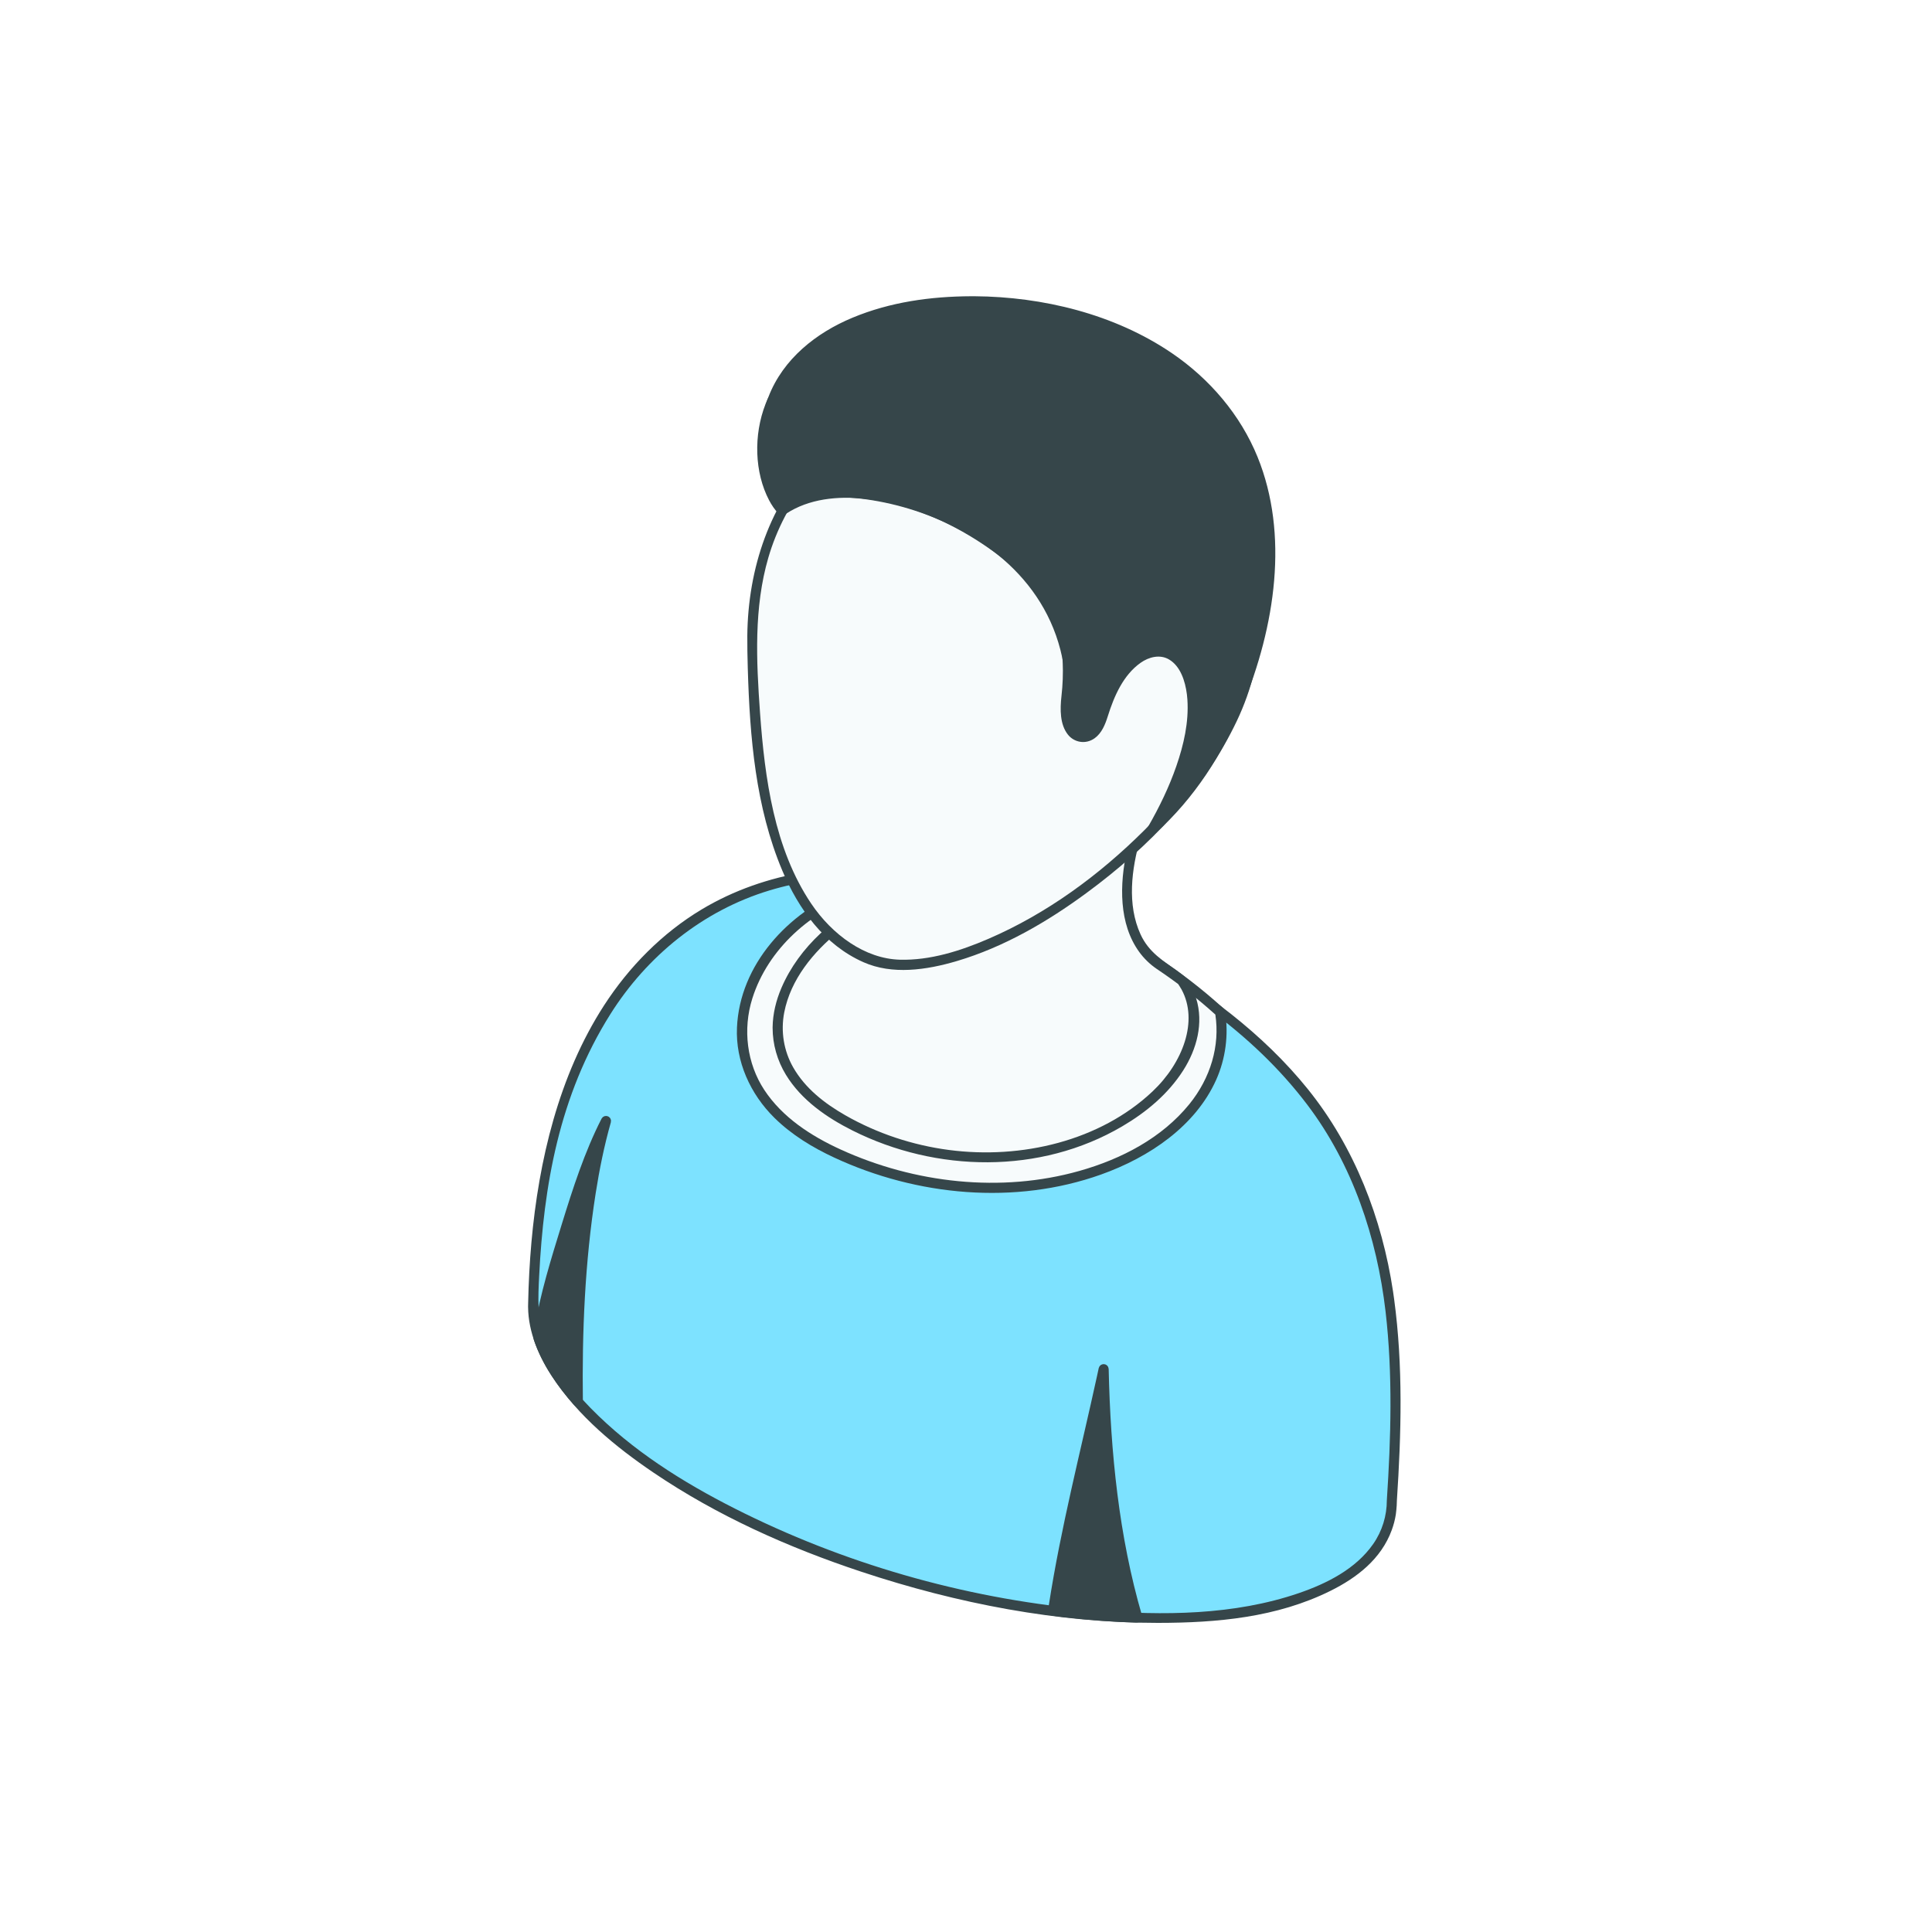
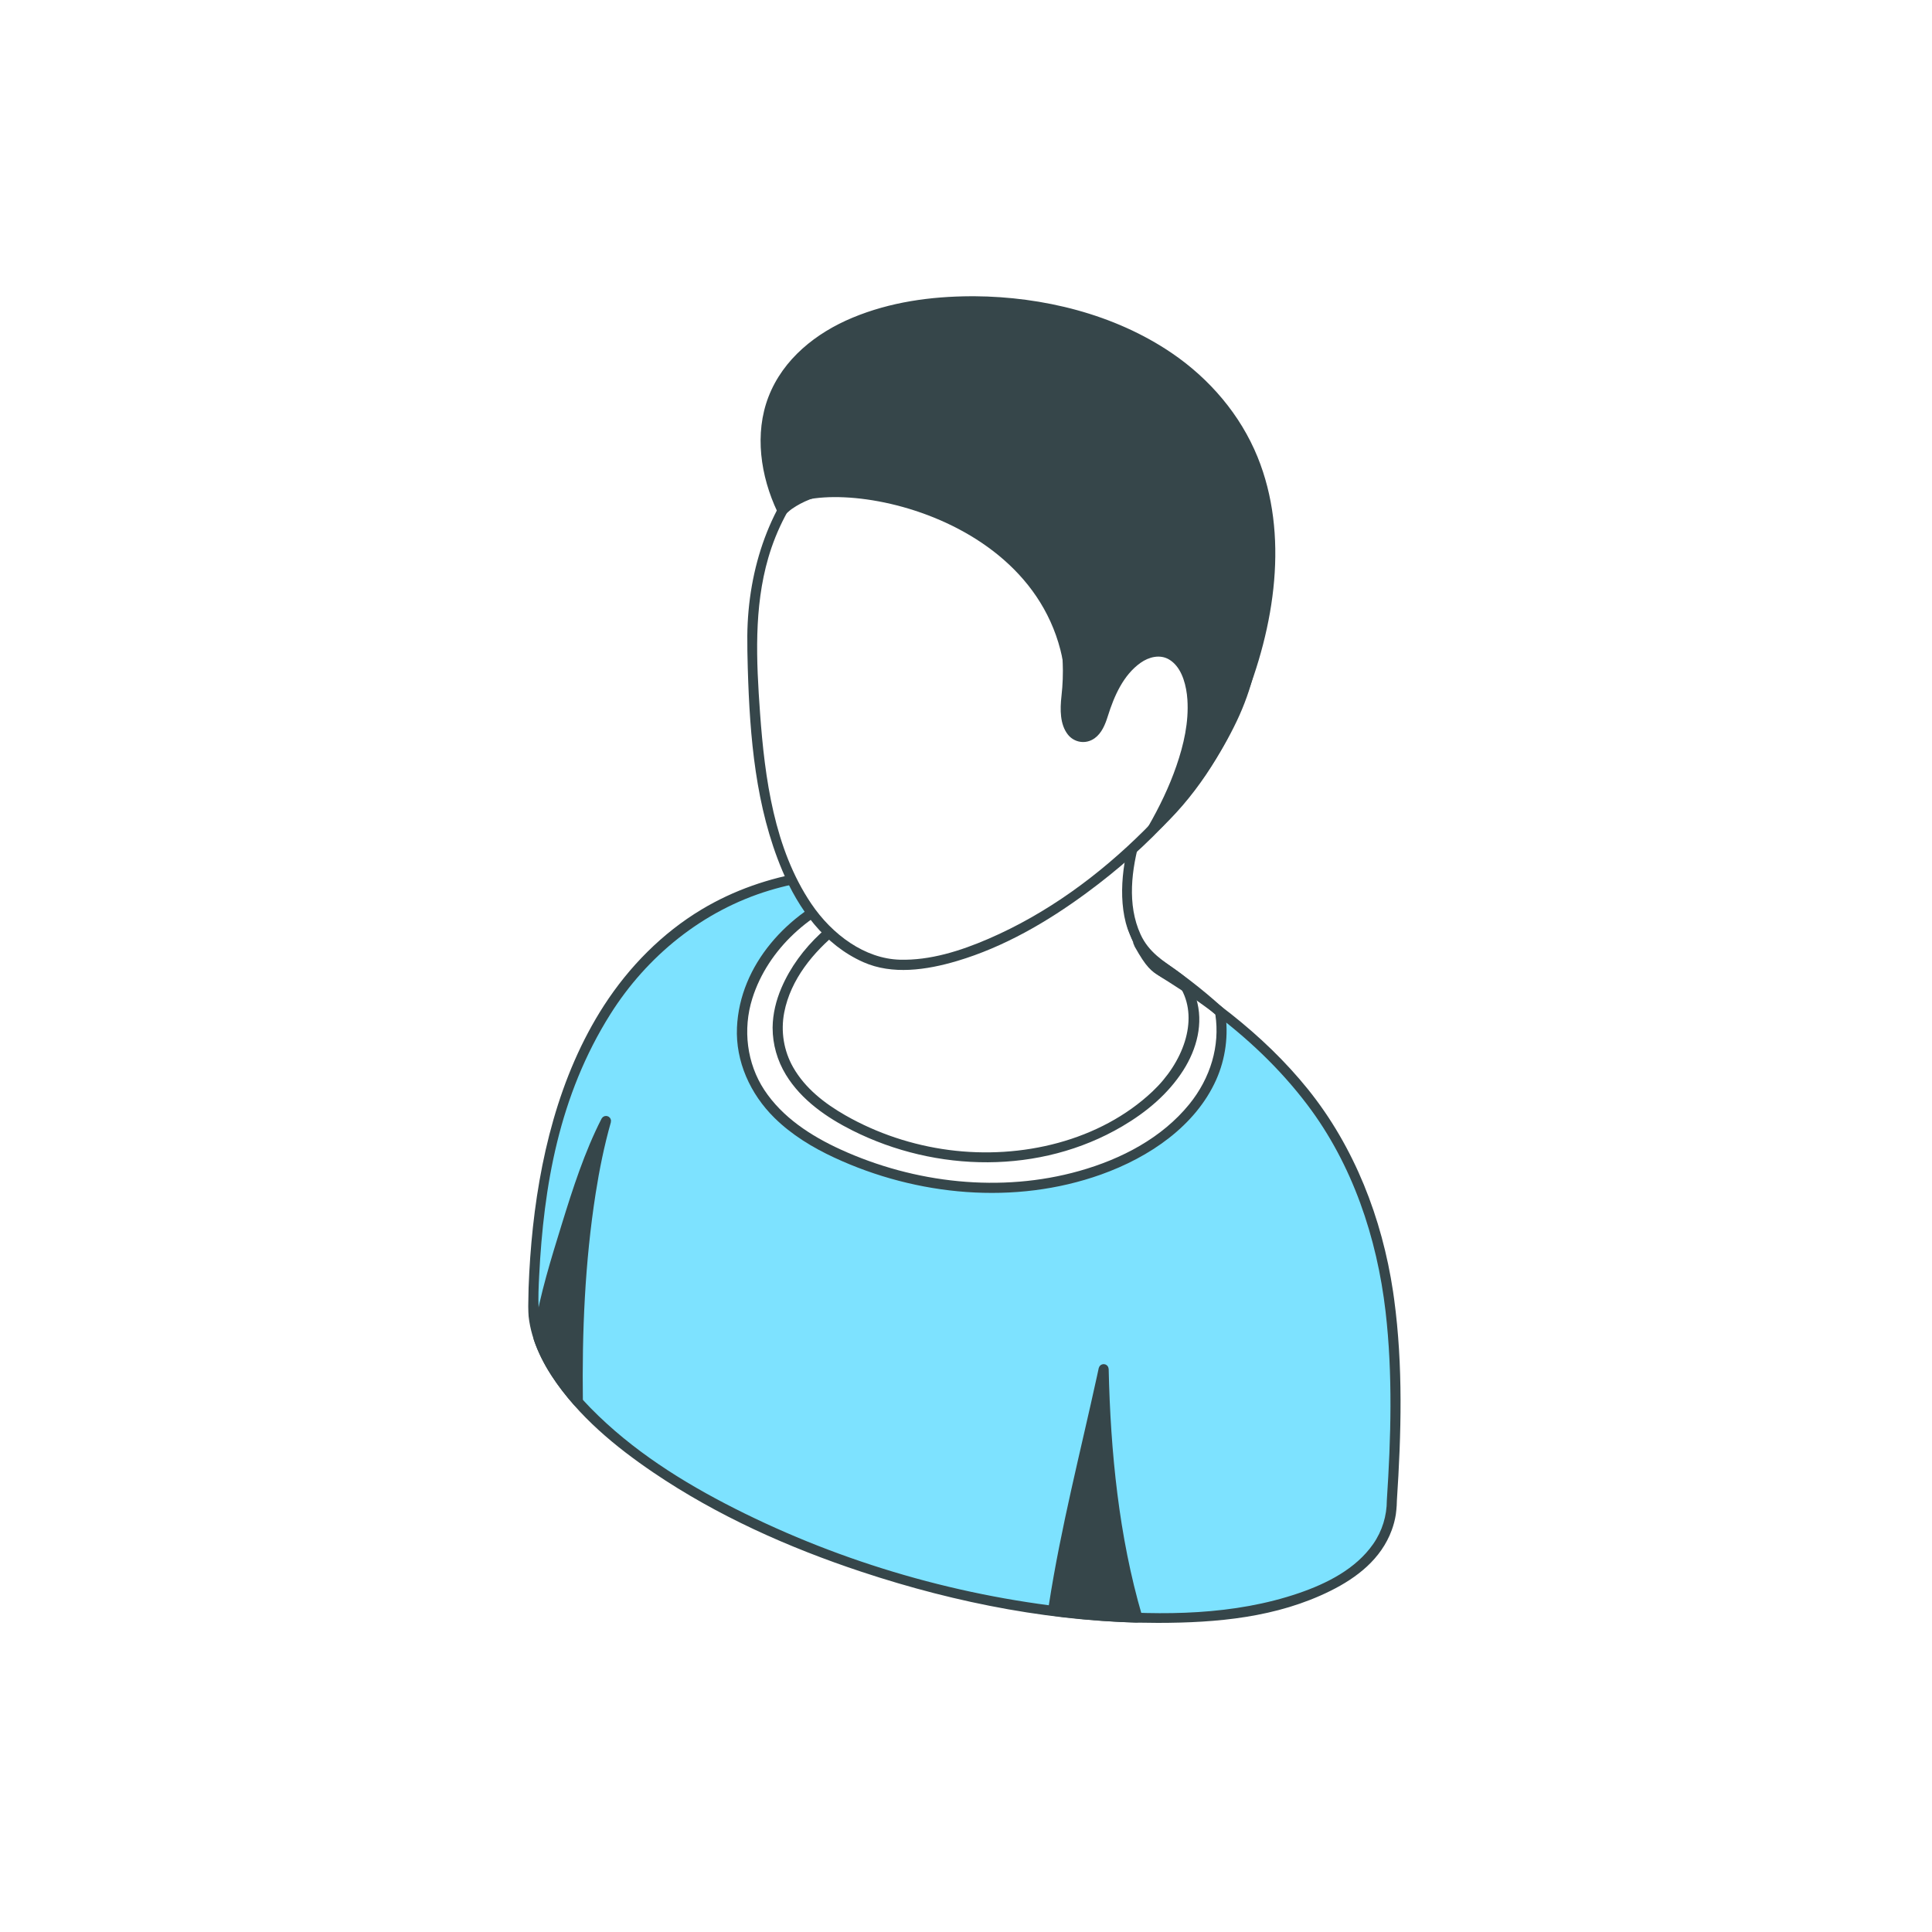
<svg xmlns="http://www.w3.org/2000/svg" width="150" height="150" viewBox="0 0 150 150" fill="none">
-   <path fill-rule="evenodd" clip-rule="evenodd" d="M108.063 116.503C109.42 96.017 106.472 83.259 84.258 72.179C63.727 61.939 42.065 68.374 41.395 101.191C41.392 101.269 41.39 101.347 41.39 101.425V101.434C41.39 106.42 47.043 112.568 57.293 117.68C72.975 125.501 93.519 127.955 103.142 123.156C106.061 121.7 107.642 119.743 107.989 117.504H107.989L107.989 117.502C108.04 117.175 108.064 116.842 108.063 116.503Z" fill="#7DE2FF" />
-   <path fill-rule="evenodd" clip-rule="evenodd" d="M41.001 101.495C41.021 103.443 41.845 105.327 42.896 106.918C44.907 109.965 47.795 112.338 50.732 114.329C55.684 117.685 61.207 120.151 66.897 122.037C74.336 124.502 82.121 126.005 89.899 126C94.477 125.997 99.13 125.588 103.316 123.504C105.341 122.496 107.232 121.048 108.057 118.79C108.2 118.401 108.306 117.999 108.37 117.59C108.37 117.59 108.453 117.005 108.453 116.516C108.796 111.311 108.942 106.05 108.24 100.865C108.205 100.606 108.157 100.279 108.157 100.279C107.303 94.589 105.158 89.057 101.559 84.583C98.057 80.229 93.441 76.839 88.628 74.073C83.203 70.956 77.506 68.437 71.139 67.599C65.455 66.851 59.468 67.615 54.476 70.608C51.407 72.449 48.837 75.064 46.9 78.056C43.378 83.501 41.827 90.118 41.26 96.449C41.12 98.022 41.038 99.601 41.005 101.18C41.001 101.292 41 101.436 41 101.436C41.001 101.456 41.001 101.476 41.001 101.495ZM67.045 68.101C73.278 68.113 79.487 70.161 84.98 72.981C91.207 76.175 97.175 80.055 101.512 85.79C104.998 90.4 106.908 96.073 107.577 101.844C108.139 106.694 107.993 111.645 107.673 116.49C107.673 117.679 107.317 118.87 106.612 119.879C105.257 121.819 103.011 122.947 100.829 123.694C95.824 125.406 90.302 125.451 85.025 125.016C75.611 124.241 66.279 121.661 57.833 117.513C53.734 115.5 49.769 113.104 46.491 109.951C44.731 108.257 43.112 106.343 42.265 103.996C41.701 102.436 41.774 100.744 41.861 99.04C42.214 92.105 43.386 85.095 47.392 78.734C50.22 74.246 54.551 70.697 59.753 69.129C62.11 68.418 64.59 68.101 67.045 68.101Z" fill="#36464A" />
-   <path fill-rule="evenodd" clip-rule="evenodd" d="M94.723 78.575C91.823 75.93 88.474 73.682 84.694 71.885C79.658 69.488 73.162 68.31 66.742 69.064C58.054 71.794 52.465 83.525 64.572 89.351C79.681 96.621 96.478 88.983 94.723 78.575Z" fill="#F7FBFC" />
-   <path fill-rule="evenodd" clip-rule="evenodd" d="M70.575 68.449C69.332 68.453 68.096 68.52 66.848 68.66C66.844 68.661 66.701 68.677 66.697 68.678C66.672 68.683 66.647 68.688 66.624 68.694C66.606 68.698 66.072 68.872 65.643 69.044C61.173 70.833 57.428 74.909 57.218 79.784C57.104 82.396 58.242 84.936 60.135 86.798C61.463 88.105 63.081 89.09 64.762 89.871C71.194 92.863 78.802 93.572 85.476 91.193C89.249 89.848 92.812 87.422 94.419 83.847C95.157 82.205 95.4 80.334 95.118 78.574L95.066 78.39C95.039 78.356 95.015 78.32 94.986 78.288C94.984 78.286 94.851 78.165 94.849 78.164C91.772 75.385 88.232 73.063 84.44 71.337C80.222 69.417 75.517 68.486 70.878 68.45C70.777 68.449 70.676 68.449 70.575 68.449ZM70.725 69.228C75.711 69.245 80.694 70.333 85.137 72.531C88.459 74.176 91.563 76.251 94.325 78.74L94.36 78.771C94.723 81.19 93.999 83.686 92.33 85.739C90.211 88.343 87.093 89.982 83.794 90.913C77.722 92.625 71.018 91.873 65.267 89.247C62.955 88.191 60.742 86.75 59.34 84.623C57.992 82.575 57.651 79.926 58.413 77.511C59.625 73.668 63.002 70.673 66.809 69.451L66.824 69.446C68.118 69.296 69.426 69.226 70.725 69.228Z" fill="#36464A" />
-   <path fill-rule="evenodd" clip-rule="evenodd" d="M88.305 125.589C86.43 119.202 85.826 112.76 85.687 106.298C84.237 113.034 82.623 119.278 81.758 125.06C84.004 125.351 86.199 125.529 88.305 125.589ZM44.865 108.825C44.784 102.828 45.13 93.757 47.052 87.028C44.58 91.85 41.604 103.265 41.823 103.915C42.357 105.499 43.38 107.155 44.865 108.825Z" fill="#36464A" />
+   <path fill-rule="evenodd" clip-rule="evenodd" d="M94.579 78.445C107.404 88.169 109.173 99.753 108.063 116.503C108.064 116.842 108.04 117.175 107.989 117.502L107.989 117.504H107.989C107.642 119.743 106.061 121.7 103.142 123.156C93.519 127.955 72.975 125.501 57.293 117.68C47.043 112.568 41.39 106.42 41.39 101.434V101.425C41.39 101.347 41.392 101.269 41.395 101.191C41.809 80.906 50.244 70.701 61.475 68.283C61.934 69.247 62.45 70.118 63.026 70.894C56.759 75.243 54.316 84.416 64.572 89.351C79.681 96.621 96.478 88.983 94.723 78.575C94.675 78.532 94.627 78.488 94.579 78.445Z" fill="#7DE2FF" />
+   <path fill-rule="evenodd" clip-rule="evenodd" d="M88.305 125.589C86.43 119.202 85.826 112.76 85.687 106.298C84.237 113.034 82.623 119.278 81.758 125.06C84.004 125.351 86.199 125.529 88.305 125.589ZM44.865 108.825C44.783 102.828 45.13 93.757 47.052 87.028C44.58 91.85 41.604 103.265 41.823 103.915C42.357 105.499 43.38 107.155 44.865 108.825Z" fill="#36464A" />
  <path fill-rule="evenodd" clip-rule="evenodd" d="M85.49 105.961L85.371 106.069L85.306 106.216C85.261 106.425 85.215 106.635 85.17 106.845C83.878 112.765 82.368 118.578 81.435 124.593C81.406 124.78 81.371 124.964 81.38 125.155L81.447 125.294L81.562 125.396L81.708 125.445C83.865 125.724 86.053 125.91 88.195 125.975C88.512 125.984 88.772 125.796 88.658 125.405C86.875 119.301 86.22 112.74 86.077 106.289L86.04 106.133L85.944 106.004L85.803 105.926L85.643 105.911C85.592 105.928 85.541 105.945 85.49 105.961ZM85.407 109.495C85.667 114.757 86.334 120.023 87.757 125.095L87.782 125.182C87.398 125.168 87.014 125.15 86.631 125.128C85.159 125.045 83.689 124.907 82.227 124.727L82.204 124.724C82.957 119.816 84.14 114.981 85.24 110.12C85.287 109.915 85.333 109.71 85.379 109.504L85.402 109.401C85.404 109.432 85.405 109.463 85.407 109.495ZM46.952 86.652L46.806 86.725L46.704 86.852C45.378 89.454 44.473 92.274 43.612 95.062C42.782 97.751 41.936 100.465 41.486 103.208C41.448 103.443 41.404 103.683 41.426 103.915C41.426 103.915 41.437 103.986 41.452 104.034C41.465 104.075 41.465 104.075 41.479 104.116C42.119 105.952 43.249 107.586 44.537 109.043L44.698 109.177L44.85 109.214L45.004 109.188L45.137 109.103L45.224 108.974L45.254 108.82C45.184 103.423 45.41 98.011 46.245 92.666C46.536 90.803 46.915 88.938 47.427 87.133L47.438 86.971L47.38 86.819L47.266 86.703L47.115 86.644C47.06 86.646 47.006 86.649 46.952 86.652ZM45.666 91.393C44.724 96.754 44.447 102.159 44.465 107.667V107.748C43.525 106.569 42.712 105.284 42.217 103.862C42.217 103.862 42.258 103.287 42.34 102.877C43.121 98.923 44.33 95.054 45.674 91.332C45.674 91.332 45.671 91.367 45.666 91.393ZM42.202 103.829C42.202 103.829 42.202 103.828 42.202 103.829V103.829Z" fill="#36464A" />
-   <path fill-rule="evenodd" clip-rule="evenodd" d="M81.12 70.47C78.395 69.587 75.407 69.03 72.331 68.88C64.903 69.031 52.906 80.953 66.691 87.586C81.483 94.704 96.733 83.47 91.778 76.142L91.771 76.136C91.391 75.856 91.013 75.584 90.636 75.319C90.426 75.174 90.213 75.029 89.999 74.885C87.141 72.91 87.088 68.687 88.169 64.944L81.12 70.47Z" fill="#F7FBFC" />
-   <path fill-rule="evenodd" clip-rule="evenodd" d="M88.074 64.567L87.928 64.638L81.042 70.037C78.327 69.18 75.491 68.67 72.641 68.506C71.086 68.418 69.532 68.902 68.088 69.561C64.894 71.018 62.044 73.494 60.67 76.7C60.256 77.665 59.999 78.706 59.986 79.752V79.803C59.986 81.077 60.344 82.342 61.019 83.447C62.221 85.416 64.197 86.775 66.197 87.777C72.685 91.031 80.753 91.198 87.13 87.448C88.994 86.352 90.687 84.95 91.867 83.102C92.915 81.461 93.464 79.437 92.869 77.51C92.698 76.955 92.438 76.43 92.116 75.947C92.116 75.947 91.765 75.648 91.431 75.406C90.329 74.612 89.193 73.942 88.554 72.548C87.49 70.227 87.851 67.486 88.531 65.095L88.555 64.889L88.499 64.737L88.387 64.621L88.236 64.56C88.182 64.562 88.128 64.564 88.074 64.567ZM87.506 65.967C86.901 68.695 86.867 71.73 88.449 73.91C88.813 74.411 89.265 74.851 89.777 75.205C89.777 75.205 90.131 75.441 90.413 75.639C90.768 75.885 91.119 76.141 91.468 76.397C91.468 76.397 91.639 76.643 91.738 76.826C93.056 79.261 91.843 82.514 89.477 84.743C85.413 88.574 79.318 90.025 73.672 89.283C70.85 88.912 68.092 87.998 65.631 86.591C64.018 85.669 62.51 84.497 61.579 82.864C60.856 81.593 60.601 80.082 60.888 78.603C61.385 76.043 63.146 73.914 65.115 72.32C66.745 71.001 68.632 69.961 70.656 69.49C71.736 69.239 72.881 69.279 74.082 69.401C76.387 69.634 78.657 70.095 80.873 70.799L81 70.839L81.125 70.858C81.249 70.836 81.25 70.836 81.361 70.776L87.508 65.957C87.507 65.96 87.506 65.964 87.506 65.967Z" fill="#36464A" />
-   <path fill-rule="evenodd" clip-rule="evenodd" d="M79.458 30.208C68.222 29.689 58.307 36.272 58.41 49.833C58.509 62.625 60.914 71.361 67.058 74.286C74.866 78.004 94.537 64.223 97.11 51.622C99.354 40.627 90.694 30.727 79.458 30.208Z" fill="#F7FBFC" />
+   <mask id="mask0_324_87" style="mask-type:alpha" maskUnits="userSpaceOnUse" x="41" y="38" width="71" height="88">
+     <path fill-rule="evenodd" clip-rule="evenodd" d="M41 38H61.722C59.608 41.054 58.373 45.001 58.41 49.833C58.509 62.625 60.914 71.361 67.058 74.286C69.638 75.515 73.513 74.833 77.639 72.914L80.5 78H91.5C91.667 77.833 91.8 77.3 91 76.5C90.671 76.255 90.403 76.073 90.173 75.918C89.338 75.35 89.017 75.132 88.1 73.5L85.733 67.774C91.244 63.314 95.941 57.346 97.11 51.622C98.138 46.587 96.878 41.78 94.131 38H112V126H41V38Z" fill="#C4C4C4" />
+   </mask>
+   <g mask="url(#mask0_324_87)">
+     <path fill-rule="evenodd" clip-rule="evenodd" d="M41.001 101.495C41.021 103.443 41.845 105.327 42.896 106.918C44.907 109.965 47.795 112.338 50.732 114.329C55.684 117.685 61.207 120.151 66.897 122.037C74.336 124.502 82.121 126.005 89.899 126C94.477 125.997 99.13 125.588 103.316 123.504C105.341 122.496 107.232 121.048 108.057 118.791C108.2 118.401 108.306 117.999 108.37 117.59C108.37 117.59 108.453 117.005 108.453 116.516C108.796 111.311 108.942 106.05 108.24 100.865C108.205 100.606 108.157 100.279 108.157 100.279C107.303 94.589 105.158 89.057 101.559 84.583C98.057 80.23 93.441 76.839 88.628 74.073C83.203 70.957 77.506 68.437 71.139 67.599C65.455 66.851 59.468 67.615 54.476 70.608C51.407 72.449 48.837 75.064 46.9 78.056C43.378 83.501 41.827 90.118 41.26 96.449C41.12 98.022 41.038 99.601 41.005 101.181C41.001 101.293 41 101.436 41 101.436C41.001 101.456 41.001 101.476 41.001 101.495ZM67.045 68.101C73.278 68.113 79.487 70.161 84.98 72.981C91.207 76.175 97.175 80.055 101.512 85.79C104.998 90.4 106.908 96.073 107.577 101.844C108.139 106.694 107.993 111.645 107.673 116.49C107.673 117.68 107.317 118.87 106.612 119.879C105.257 121.819 103.011 122.947 100.829 123.694C95.824 125.406 90.302 125.451 85.025 125.016C75.611 124.241 66.279 121.661 57.833 117.513C53.734 115.5 49.769 113.104 46.491 109.951C44.731 108.257 43.112 106.343 42.265 103.996C41.701 102.436 41.774 100.744 41.861 99.04C42.214 92.105 43.386 85.095 47.392 78.734C50.22 74.246 54.551 70.697 59.753 69.129C62.11 68.418 64.59 68.101 67.045 68.101Z" fill="#36464A" />
+     <path fill-rule="evenodd" clip-rule="evenodd" d="M70.575 68.449C69.332 68.453 68.096 68.52 66.848 68.66C66.844 68.661 66.701 68.677 66.697 68.678C66.672 68.683 66.647 68.688 66.624 68.694C66.606 68.698 66.072 68.872 65.643 69.044C61.173 70.833 57.428 74.909 57.218 79.784C57.104 82.396 58.242 84.936 60.135 86.798C61.463 88.105 63.081 89.09 64.762 89.871C71.194 92.863 78.802 93.572 85.476 91.193C89.249 89.848 92.812 87.422 94.419 83.847C95.157 82.205 95.4 80.334 95.118 78.574L95.066 78.39C95.039 78.356 95.015 78.32 94.986 78.288C94.984 78.286 94.851 78.165 94.849 78.164C91.772 75.385 88.232 73.063 84.44 71.337C80.222 69.417 75.517 68.486 70.878 68.451C70.777 68.449 70.676 68.449 70.575 68.449ZM70.725 69.228C75.711 69.245 80.694 70.333 85.137 72.531C88.459 74.176 91.563 76.251 94.325 78.74L94.36 78.772C94.723 81.19 93.999 83.686 92.33 85.739C90.211 88.343 87.093 89.982 83.794 90.913C77.722 92.625 71.018 91.873 65.267 89.247C62.955 88.191 60.742 86.75 59.34 84.623C57.992 82.575 57.651 79.926 58.413 77.511C59.625 73.668 63.002 70.673 66.809 69.451L66.824 69.446C68.118 69.296 69.426 69.226 70.725 69.228Z" fill="#36464A" />
+     <path fill-rule="evenodd" clip-rule="evenodd" d="M88.074 64.567L87.928 64.638L81.042 70.037C78.327 69.18 75.491 68.67 72.641 68.506C71.086 68.418 69.532 68.902 68.088 69.561C64.894 71.018 62.044 73.494 60.67 76.7C60.256 77.665 59.999 78.706 59.986 79.753V79.803C59.986 81.077 60.344 82.342 61.019 83.447C62.221 85.416 64.197 86.775 66.197 87.777C72.685 91.031 80.753 91.198 87.13 87.448C88.994 86.352 90.687 84.95 91.867 83.102C92.915 81.461 93.464 79.437 92.869 77.51C92.698 76.955 92.438 76.43 92.116 75.947C92.116 75.947 91.765 75.648 91.431 75.407C90.329 74.612 89.193 73.943 88.554 72.548C87.49 70.227 87.851 67.486 88.531 65.095L88.555 64.889L88.499 64.737L88.387 64.621L88.236 64.56C88.182 64.562 88.128 64.564 88.074 64.567ZM87.506 65.967C86.901 68.695 86.867 71.73 88.449 73.91C88.813 74.411 89.265 74.851 89.777 75.205C89.777 75.205 90.131 75.441 90.413 75.639C90.768 75.885 91.119 76.141 91.468 76.397C91.468 76.397 91.639 76.643 91.738 76.826C93.056 79.261 91.843 82.514 89.477 84.743C85.413 88.574 79.318 90.025 73.672 89.283C70.85 88.912 68.092 87.998 65.631 86.591C64.018 85.669 62.51 84.497 61.579 82.864C60.856 81.593 60.601 80.082 60.888 78.603C61.385 76.043 63.146 73.914 65.115 72.32C66.745 71.001 68.632 69.961 70.656 69.49C71.736 69.239 72.881 69.279 74.082 69.401C76.387 69.634 78.657 70.095 80.873 70.799L81 70.839L81.125 70.858C81.249 70.836 81.25 70.836 81.361 70.776L87.508 65.957C87.507 65.96 87.506 65.964 87.506 65.967Z" fill="#36464A" />
+   </g>
  <path fill-rule="evenodd" clip-rule="evenodd" d="M78.146 29.791C72.716 29.815 67.229 31.576 63.398 35.391C59.785 38.988 58.072 44.133 58.021 49.355C58.014 50.156 58.033 50.957 58.054 51.76L58.058 51.905C58.216 57.252 58.661 62.659 60.736 67.587C61.995 70.578 63.992 73.356 67.038 74.705C69.273 75.696 71.914 75.322 74.311 74.61C77.943 73.529 81.298 71.581 84.351 69.333C89.177 65.783 93.463 61.392 96.043 55.941C97.176 53.546 97.846 50.931 97.856 48.191C97.879 41.901 94.23 35.79 88.605 32.505C85.501 30.691 81.885 29.801 78.279 29.791C78.234 29.791 78.191 29.791 78.146 29.791ZM78.277 30.569C82.721 30.582 87.166 32.026 90.609 34.841C94.009 37.62 96.389 41.617 96.949 46.08C97.09 47.207 97.113 48.349 97.021 49.481C96.551 55.331 92.903 60.415 88.845 64.458C85.341 67.949 81.273 70.934 76.742 72.89C74.554 73.835 72.21 74.573 69.871 74.511C67.165 74.439 64.617 72.585 62.98 70.154C60.113 65.896 59.377 60.435 59.01 55.363C58.716 51.285 58.526 47.174 59.65 43.308C60.94 38.866 64.017 34.997 68.276 32.822C71.288 31.284 74.714 30.592 78.085 30.569C78.149 30.569 78.213 30.569 78.277 30.569Z" fill="#36464A" />
  <path fill-rule="evenodd" clip-rule="evenodd" d="M89.485 64.366C92.734 61.46 96.261 56.465 97.958 48.628C102.713 26.671 80.452 20.788 68.231 24.361C60.053 26.752 57.612 33.092 60.731 39.618C63.995 36.633 82.837 39.795 82.784 54.215C82.352 57.817 84.892 58.021 85.55 55.777C88.462 45.844 97.219 50.936 89.485 64.366Z" fill="#36464A" />
  <path fill-rule="evenodd" clip-rule="evenodd" d="M75.404 23C72.254 23.014 69.116 23.447 66.184 24.668C63.363 25.842 60.801 27.866 59.664 30.811C58.566 33.657 59.036 36.951 60.361 39.746C60.361 39.746 60.403 39.843 60.465 39.902C60.605 40.032 60.813 40.024 60.999 39.901C61.14 39.808 61.302 39.636 61.487 39.507C63.193 38.321 65.427 38.062 67.54 38.102C72.239 38.193 77.019 39.945 80.024 43.944C82.173 46.804 82.804 50.59 82.414 54.028C82.292 55.098 82.294 56.253 82.914 57.037C83.386 57.633 84.278 57.829 84.993 57.313C85.54 56.917 85.81 56.247 86.01 55.606C86.505 54.026 87.217 52.411 88.552 51.462C89.193 51.007 90.057 50.781 90.767 51.203C91.635 51.716 92.016 52.847 92.151 53.914C92.151 53.914 92.178 54.147 92.189 54.316C92.305 56.063 91.91 57.807 91.333 59.475C90.768 61.11 90.009 62.669 89.146 64.173L89.097 64.321L89.111 64.476L89.184 64.613L89.306 64.711L89.456 64.753L89.611 64.734L89.746 64.655C92.712 61.997 94.928 58.543 96.439 54.877C99.03 48.595 100.076 41.479 97.636 35.477C96.309 32.215 93.926 29.419 90.982 27.416C86.51 24.375 80.941 23.038 75.665 23C75.578 23 75.491 23 75.404 23ZM75.575 23.777C81.976 23.804 88.525 25.602 93.222 30.259C96.73 33.737 98.433 38.744 98.199 43.927C98.042 47.394 97.185 50.834 95.954 53.995C94.79 56.98 93.194 59.783 91.073 62.206L91.037 62.247C92.207 59.763 93.133 57.081 92.97 54.311C92.97 54.311 92.952 54.051 92.93 53.863C92.784 52.62 92.358 51.339 91.304 50.621C90.653 50.178 89.787 50.086 89.031 50.342C87.627 50.819 86.65 52.165 85.978 53.553C85.645 54.24 85.388 54.967 85.169 55.691C85.139 55.792 85.135 55.799 85.117 55.847C84.901 56.435 84.392 57.072 83.806 56.789C83.023 56.408 83.099 54.963 83.21 53.923C83.526 50.854 83.135 47.697 81.601 44.945C78.455 39.302 71.056 36.533 64.833 37.498C63.426 37.716 62.033 38.129 60.884 38.982C60.884 38.982 60.665 38.505 60.523 38.113C59.322 34.785 59.565 30.897 62.383 28.05C64.5 25.911 67.491 24.796 70.394 24.243C72.099 23.917 73.816 23.775 75.575 23.777Z" fill="#36464A" />
-   <path fill-rule="evenodd" clip-rule="evenodd" d="M64.751 29.627C63.045 29.637 61.324 29.948 59.822 30.726C59.822 30.726 59.676 30.805 59.607 30.958C59.599 30.976 59.502 31.192 59.435 31.367C58.493 33.788 58.581 36.685 59.713 38.841C59.912 39.219 60.154 39.577 60.449 39.886L60.559 39.966C60.831 40.045 61.11 39.828 61.365 39.681C63.2 38.624 65.471 38.494 67.539 38.774C70.644 39.194 73.609 40.464 76.239 42.202C78.405 43.635 80.411 45.413 81.62 47.644C82.089 48.509 82.422 49.46 82.465 50.447L82.499 50.597L82.595 50.728L82.736 50.809L82.898 50.825L83.052 50.774L83.172 50.666C83.263 50.458 83.297 50.224 83.338 49.994C84.109 45.643 82.995 41.027 80.143 37.379C77.322 33.771 73.2 31.203 68.747 30.123C67.442 29.805 66.104 29.626 64.751 29.627ZM64.874 30.405C68.674 30.435 72.39 31.876 75.453 34.023C78.569 36.208 81.101 39.228 82.226 43.026C82.725 44.712 82.903 46.499 82.772 48.263C82.772 48.263 82.572 47.776 82.353 47.361C81.087 44.968 78.974 43.077 76.669 41.553C73.313 39.335 69.359 37.768 65.379 37.872C63.784 37.913 62.184 38.274 60.819 39.099C60.819 39.099 60.726 39.004 60.68 38.938C59.766 37.612 59.537 35.883 59.61 34.347C59.66 33.329 59.87 32.308 60.273 31.379C60.273 31.379 60.635 31.19 60.986 31.055C62.216 30.581 63.54 30.401 64.874 30.405Z" fill="#36464A" />
</svg>
